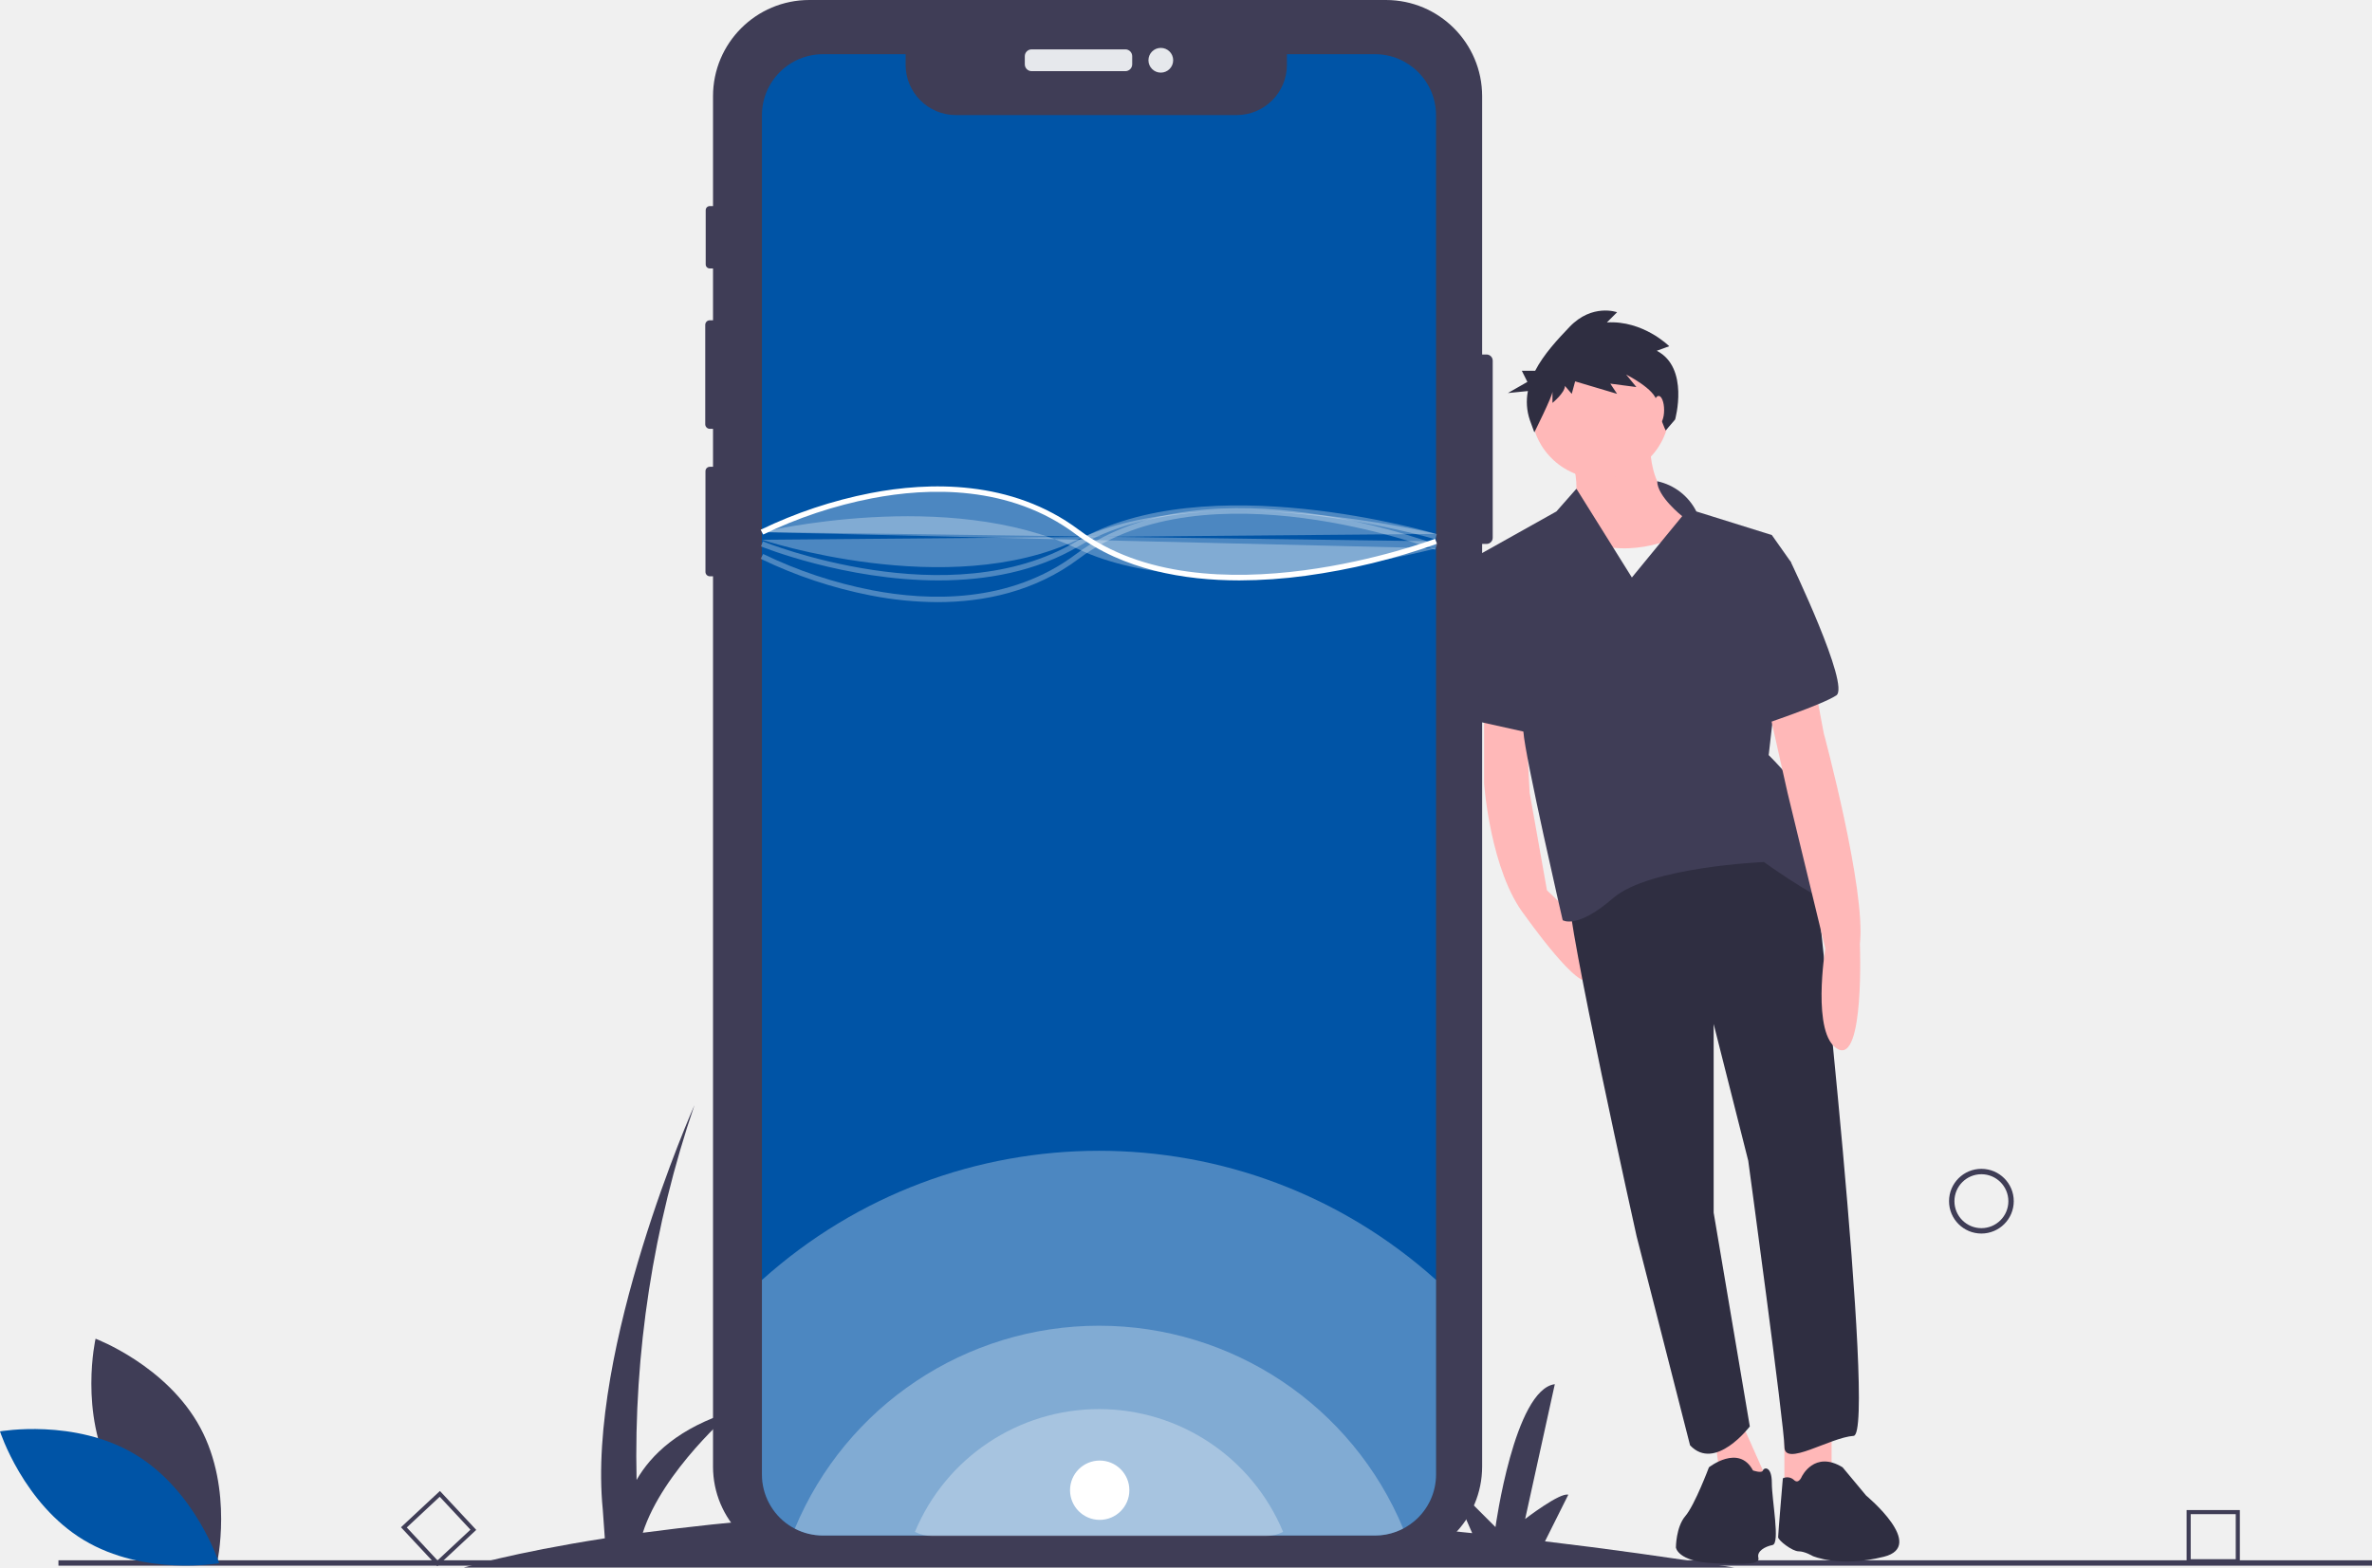
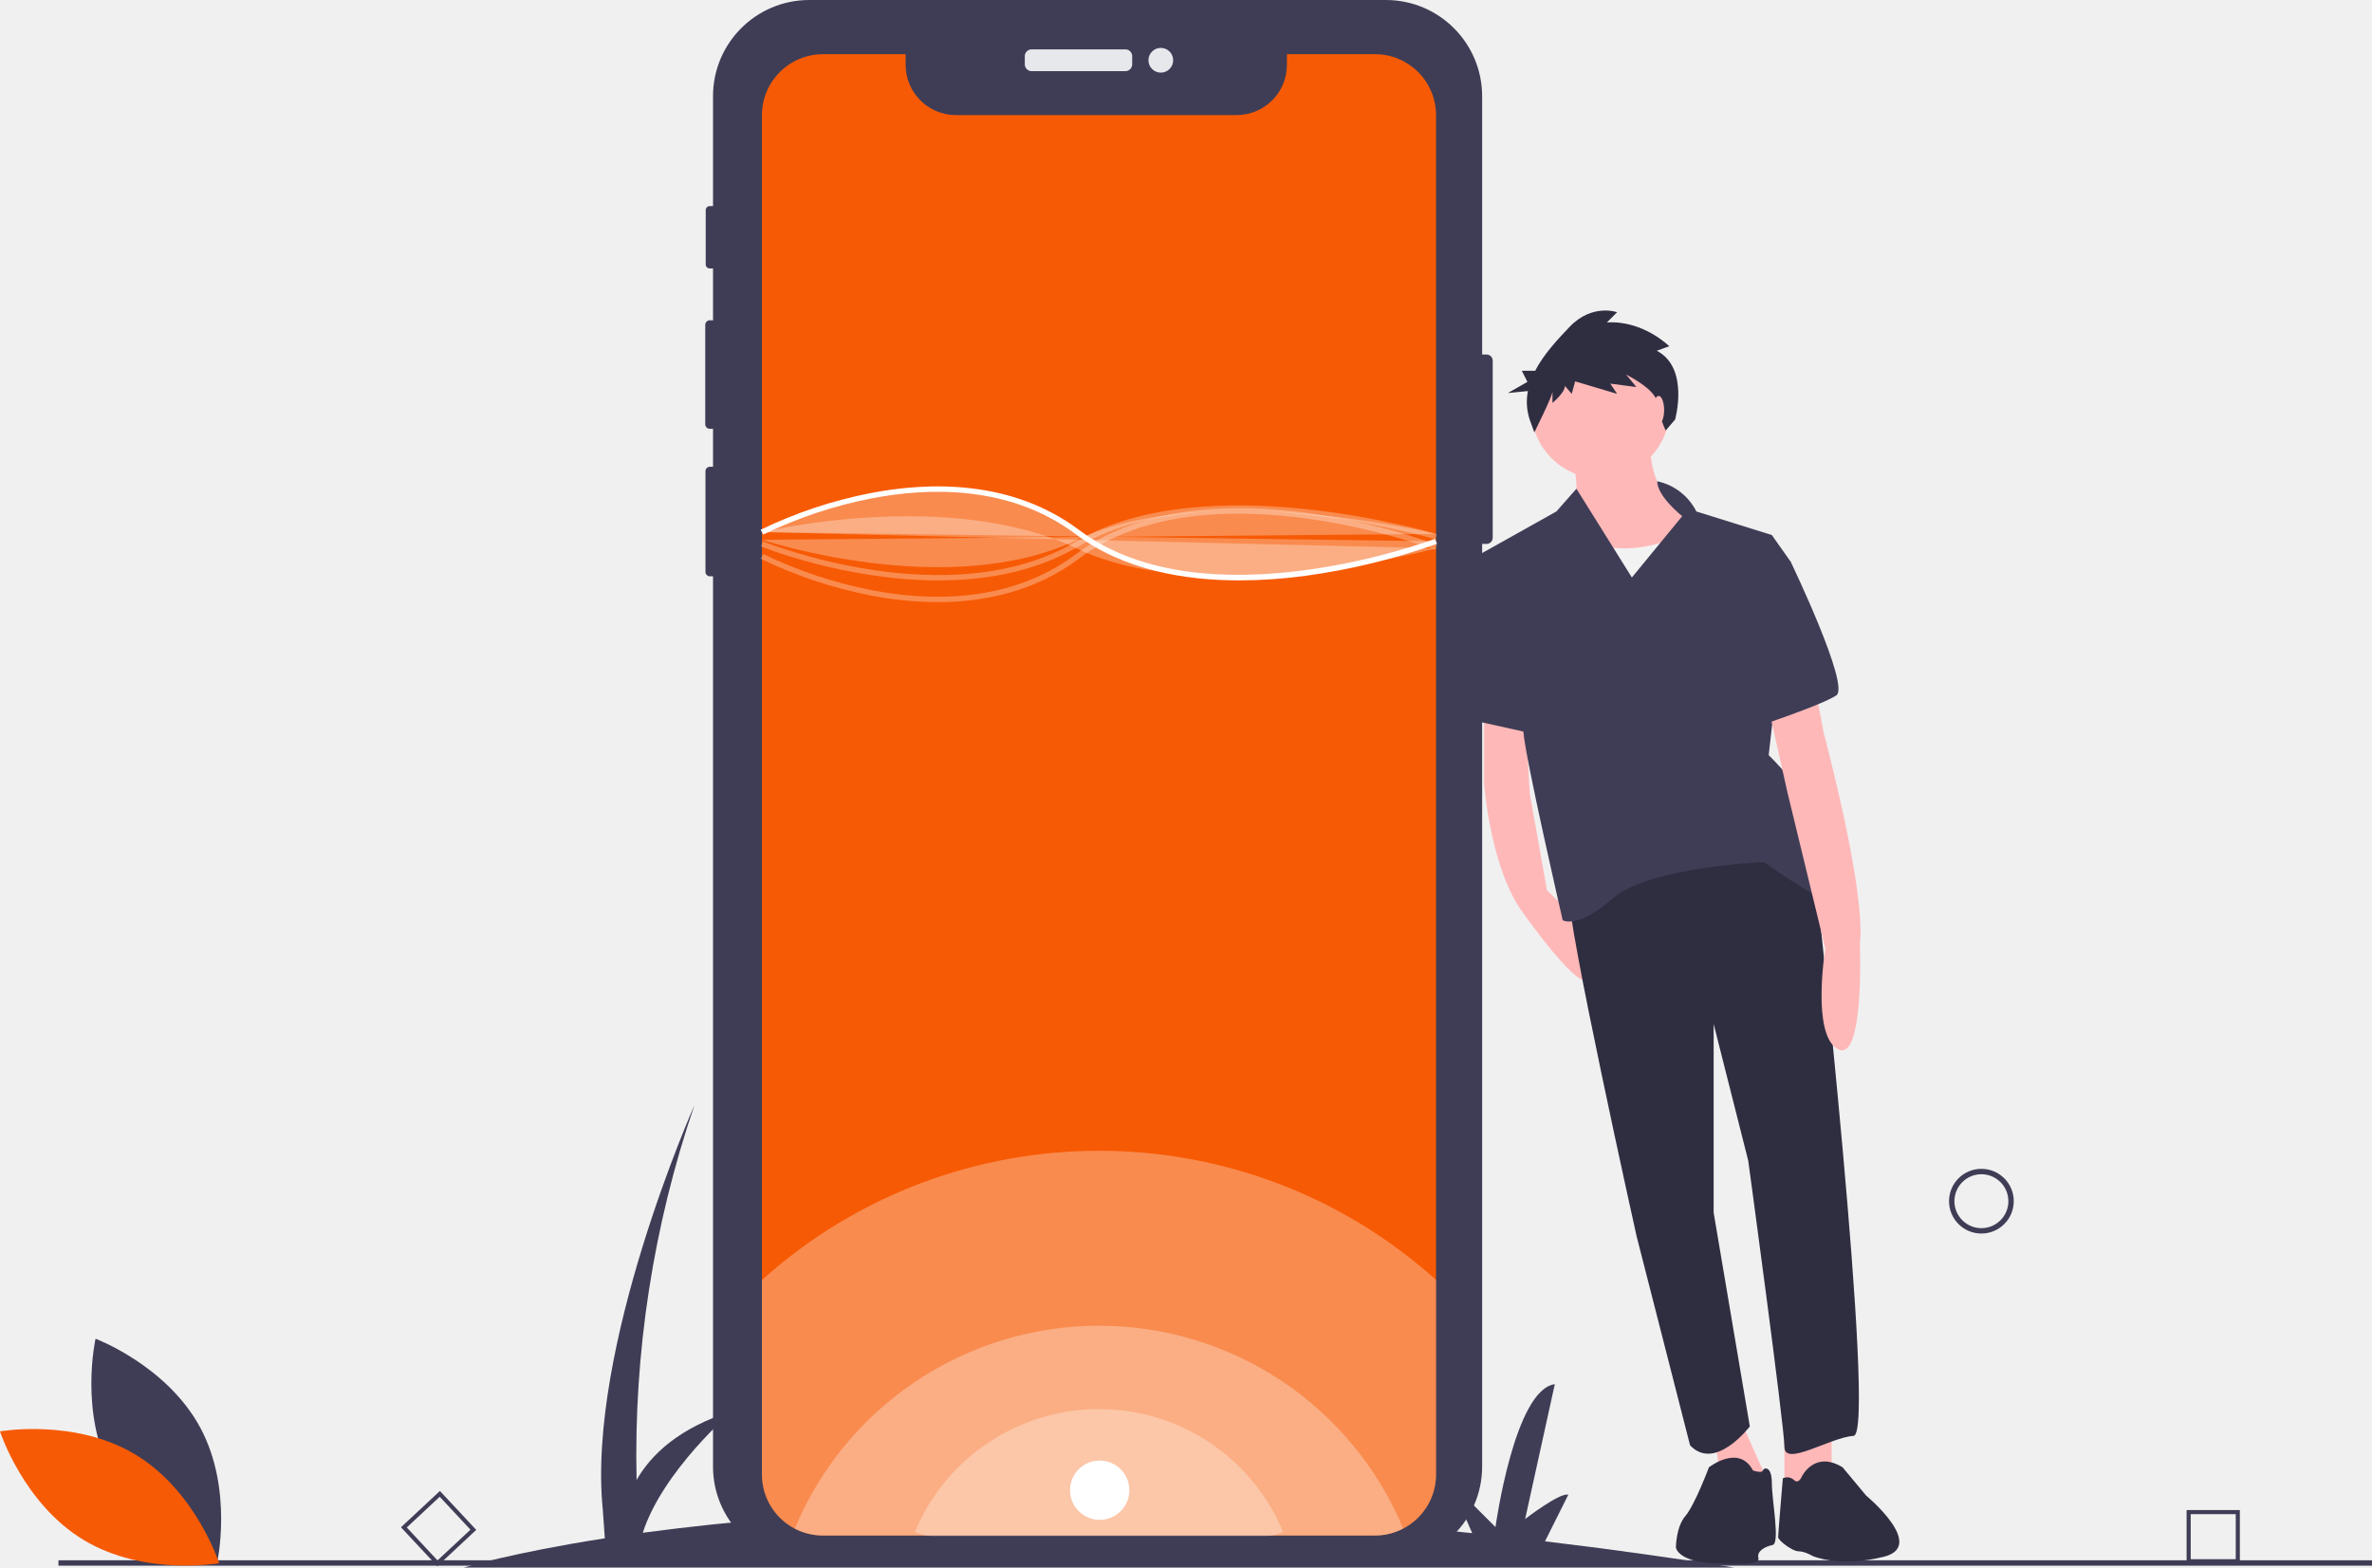
<svg xmlns="http://www.w3.org/2000/svg" id="f7bb3db6-0aca-42e3-bcc4-5e9b3a55e19d" data-name="Layer 1" width="879.5" height="581.351" viewBox="0 0 879.5 581.351">
  <path d="M803.25,740.675q-36.476-5.71-70.143-9.714L741.75,713.675c-3-1-16,9-16,9l11-50c-15,2-22,53-22,53l-17-17,8.368,19.247c-68.681-7.217-127.947-9.469-177.766-8.952L535.75,704.175c-3-1-16,9-16,9l11-50c-15,2-22,53-22,53l-17-17,8.863,20.386A997.852,997.852,0,0,0,398.591,727.777c7.382-22.996,33.159-45.102,33.159-45.102-19.821,6.166-30.132,16.212-35.469,25.525A401.561,401.561,0,0,1,417.75,569.175s-40,90-34,150l.761,10.658C349.712,735.262,332.25,740.675,332.25,740.675Z" transform="translate(-160.25 -159.3247)" fill="#3f3d56" />
  <path d="M894.922,616.811a12,12,0,1,1,12-12A12.014,12.014,0,0,1,894.922,616.811Zm0-22a10,10,0,1,0,10,10A10.011,10.011,0,0,0,894.922,594.811Z" transform="translate(-160.25 -159.3247)" fill="#3f3d56" />
  <path d="M990.75,739.101H971.009V719.36H990.75Zm-18.223-1.519h16.704v-16.704H972.527Z" transform="translate(-160.25 -159.3247)" fill="#3f3d56" />
  <path d="M322.394,740.181l-13.465-14.436L323.365,712.28l13.465,14.436ZM311.075,725.819l11.394,12.215,12.215-11.394L323.29,714.426Z" transform="translate(-160.25 -159.3247)" fill="#3f3d56" />
  <rect x="21.672" y="578.662" width="857.828" height="2" fill="#3f3d56" />
  <path d="M713.725,293.085v65.68a2.296,2.296,0,0,1-2.29,2.29h-1.63v342.15a35.702,35.702,0,0,1-35.7,35.7H460.315a35.693,35.693,0,0,1-35.69-35.7v-330.15h-1.18a1.618,1.618,0,0,1-1.62-1.61v-37.38a1.62,1.62,0,0,1,1.62-1.62h1.18v-14.08H423.435a1.696,1.696,0,0,1-1.69-1.7v-36.87a1.694,1.694,0,0,1,1.69-1.69H424.625v-19.22H423.415a1.498,1.498,0,0,1-1.5-1.5v-20.12a1.507,1.507,0,0,1,1.5-1.51H424.625v-40.74a35.691,35.691,0,0,1,35.69-35.69H674.105a35.7,35.7,0,0,1,35.7,35.69v95.78H711.435A2.296,2.296,0,0,1,713.725,293.085Z" transform="translate(-160.25 -159.3247)" fill="#3f3d56" />
  <rect x="379.979" y="18.307" width="39.823" height="8.086" rx="2.542" fill="#e6e8ec" />
  <circle cx="430.41" cy="22.35" r="4.587" fill="#e6e8ec" />
-   <path d="M692.71,202.075v504.09a22.58,22.58,0,0,1-7.96,17.23,22.642,22.642,0,0,1-14.69,5.41H465.41a22.587,22.587,0,0,1-10.46-2.55,21.155,21.155,0,0,1-2.2-1.3,22.668,22.668,0,0,1-9.99-18.79v-504.09a22.649,22.649,0,0,1,22.65-22.65h30.63v3.93a18.65,18.65,0,0,0,18.65,18.65H618.77a18.65,18.65,0,0,0,18.65-18.65v-3.93h32.64A22.643,22.643,0,0,1,692.71,202.075Z" transform="translate(-160.25 -159.3247)" fill="#0054a6" />
+   <path d="M692.71,202.075v504.09a22.58,22.58,0,0,1-7.96,17.23,22.642,22.642,0,0,1-14.69,5.41H465.41a22.587,22.587,0,0,1-10.46-2.55,21.155,21.155,0,0,1-2.2-1.3,22.668,22.668,0,0,1-9.99-18.79v-504.09a22.649,22.649,0,0,1,22.65-22.65h30.63v3.93a18.65,18.65,0,0,0,18.65,18.65H618.77a18.65,18.65,0,0,0,18.65-18.65v-3.93h32.64A22.643,22.643,0,0,1,692.71,202.075Z" transform="translate(-160.25 -159.3247)" fill="#f75a04" />
  <path d="M692.71,634.005v72.16a22.58,22.58,0,0,1-7.96,17.23,22.642,22.642,0,0,1-14.69,5.41H465.41a22.587,22.587,0,0,1-10.46-2.55,21.155,21.155,0,0,1-2.2-1.3,22.668,22.668,0,0,1-9.99-18.79v-72.13a186.971,186.971,0,0,1,249.95-.03Z" transform="translate(-160.25 -159.3247)" fill="#fff" opacity="0.3" />
  <path d="M680.54,726.235a22.41,22.41,0,0,1-10.48,2.57H465.41a22.587,22.587,0,0,1-10.46-2.55,122.161,122.161,0,0,1,225.59-.02Z" transform="translate(-160.25 -159.3247)" fill="#fff" opacity="0.3" />
  <path d="M636,727.445A13.561,13.561,0,0,1,629.658,729H505.82a13.668,13.668,0,0,1-6.33-1.543A73.923,73.923,0,0,1,636,727.445Z" transform="translate(-160.25 -159.3247)" fill="#fff" opacity="0.3" />
  <path d="M619.796,374.575c-20.529,0-43.058-3.909-60.646-17.1-24.487-18.365-54.657-17.385-75.653-13.328a164.863,164.863,0,0,0-40.274,13.415l-.925-1.773a166.957,166.957,0,0,1,40.768-13.595c21.409-4.144,52.197-5.134,77.285,13.682,47,35.25,131.158,3.59,132.001,3.268l.717,1.867a242.355,242.355,0,0,1-48.706,11.857A186.202,186.202,0,0,1,619.796,374.575Z" transform="translate(-160.25 -159.3247)" fill="#fff" />
  <path d="M442.75,356.675s69-16.712,117,6.17,133-.17,133-.17" transform="translate(-160.25 -159.3247)" fill="#fff" opacity="0.3" />
  <path d="M507.891,382.636a131.456,131.456,0,0,1-24.826-2.479A166.957,166.957,0,0,1,442.297,366.562l.925-1.773a164.862,164.862,0,0,0,40.274,13.415c20.996,4.057,51.166,5.037,75.653-13.328,25.066-18.8,60.177-18.747,85.212-15.392a242.355,242.355,0,0,1,48.706,11.857l-.717,1.867c-.845-.324-85.001-31.983-132.001,3.268C543.898,378.814,524.993,382.636,507.891,382.636Z" transform="translate(-160.25 -159.3247)" fill="#fff" opacity="0.3" />
  <path d="M508.231,374.584c-34.634,0-65.391-12.425-65.852-12.615l.762-1.85c.685.282,69.088,27.899,116.1.064,47.825-28.32,132.906-3.041,133.759-2.782l-.58,1.914c-.845-.256-85.093-25.281-132.161,2.589C544.197,371.415,525.719,374.584,508.231,374.584Z" transform="translate(-160.25 -159.3247)" fill="#fff" opacity="0.3" />
  <path d="M442.76,359.505s68.99,22.882,116.99,0,132.96-2.162,132.96-2.162" transform="translate(-160.25 -159.3247)" fill="#fff" opacity="0.3" />
  <path d="M710.519,420.725v29.153s2.332,32.651,15.159,48.977c0,0,20.99,29.736,23.905,23.322l-3.59-21.115-12.152-11.536-6.414-36.149-1.749-32.651Z" transform="translate(-160.25 -159.3247)" fill="#ffb8b8" />
  <polygon points="679.124 524.941 679.124 546.514 661.633 552.928 661.633 527.856 679.124 524.941" fill="#ffb8b8" />
  <polygon points="643.558 522.609 655.219 548.846 638.894 555.843 635.395 530.189 643.558 522.609" fill="#ffb8b8" />
  <path d="M832.961,480.779s23.322,210.483,14.576,211.066-25.654,11.661-25.654,4.081S808.472,589.811,808.472,589.811L795.645,539.085V609.052l13.41,79.296s-12.827,16.909-22.156,6.997l-19.824-77.546S740.838,500.02,742.004,490.691C742.004,490.691,802.059,439.382,832.961,480.779Z" transform="translate(-160.25 -159.3247)" fill="#2f2e41" />
  <path d="M828.296,707.005s4.664-9.912,15.159-3.498l8.746,10.495S874.75,732.675,858.75,736.675c-16.491,4.123-26.372-.263-26.372-.263s-2.915-1.749-5.247-1.749-7.58-4.081-7.58-5.248,1.749-21.827,1.749-21.827a3.677,3.677,0,0,1,4.081.583C827.13,709.92,828.296,707.005,828.296,707.005Z" transform="translate(-160.25 -159.3247)" fill="#2f2e41" />
  <path d="M793.896,703.507s11.078-8.746,16.326,1.166c0,0,3.304,1.166,3.693,0s3.304-1.749,3.304,4.664,3.166,22.41.251,22.993-5.831,2.332-5.247,4.664-3.166,2.661-16.576,2.078-13.993-5.831-13.993-5.831,0-7.58,3.498-11.661S793.896,703.507,793.896,703.507Z" transform="translate(-160.25 -159.3247)" fill="#2f2e41" />
  <path d="M772.323,321.605s-2.915,21.573,15.742,29.153-41.397,32.651-47.228,18.075,1.166-19.241,1.166-19.241,5.831-5.831.583-21.573Z" transform="translate(-160.25 -159.3247)" fill="#ffb8b8" />
  <circle cx="593.415" cy="151.785" r="25.654" fill="#ffb8b8" />
  <path d="M783.401,357.755s-17.492,9.329-34.4,2.332-16.326,23.322-16.326,23.322l8.746,22.739,60.638-5.831-4.081-34.983Z" transform="translate(-160.25 -159.3247)" fill="#f2f2f2" />
  <path d="M774.711,337.804a21.166,21.166,0,0,1,14.521,11.205l27.987,8.746,6.997,9.912-8.163,71.716s15.159,14.576,15.159,22.739,18.658,36.149,9.329,32.651-26.238-15.743-26.238-15.743-42.563,1.749-55.973,13.41-18.658,8.163-18.658,8.163-13.993-60.638-14.576-69.967-16.909-65.302-16.909-65.302l29.153-16.326,7.425-8.425,20.561,32.913L783.984,350.758S774.766,343.508,774.711,337.804Z" transform="translate(-160.25 -159.3247)" fill="#3f3d56" />
  <path d="M832.961,412.562l3.498,18.658s15.743,58.306,13.41,78.129c0,0,1.749,44.312-8.163,39.065s-4.664-37.316-4.664-37.316L823.049,453.376l-7.58-33.817Z" transform="translate(-160.25 -159.3247)" fill="#ffb8b8" />
  <path d="M818.384,364.168l5.831,3.498s22.156,46.061,16.909,49.56S813.137,428.304,813.137,428.304Z" transform="translate(-160.25 -159.3247)" fill="#3f3d56" />
  <polygon points="561.93 206.01 548.228 205.718 545.022 211.257 549.103 267.814 570.093 272.478 561.93 206.01" fill="#3f3d56" />
  <path d="M774.556,289.413l4.624-1.681s-9.668-9.669-23.12-8.828l3.783-3.783s-9.248-3.363-17.656,5.465c-4.42,4.641-9.533,10.095-12.721,16.24h-4.952l2.067,4.134-7.234,4.134,7.425-.743a20.859,20.859,0,0,0,.702,10.706l1.681,4.624s6.726-13.452,6.726-15.133v4.204s4.624-3.783,4.624-6.306l2.522,2.943,1.261-4.624,15.554,4.624-2.522-3.783,9.669,1.261-3.783-4.624s10.93,5.465,11.35,10.089,3.306,10.652,3.306,10.652l3.498-4.081S786.747,295.719,774.556,289.413Z" transform="translate(-160.25 -159.3247)" fill="#2f2e41" />
  <ellipse cx="614.988" cy="152.077" rx="2.041" ry="5.247" fill="#ffb8b8" />
  <path d="M201.884,706.341c12.428,23.049,38.806,32.944,38.806,32.944s6.227-27.475-6.201-50.524-38.806-32.944-38.806-32.944S189.456,683.292,201.884,706.341Z" transform="translate(-160.25 -159.3247)" fill="#3f3d56" />
-   <path d="M210.427,698.758c22.438,13.5,31.08,40.314,31.08,40.314s-27.738,4.927-50.177-8.573S160.25,690.185,160.25,690.185,187.988,685.258,210.427,698.758Z" transform="translate(-160.25 -159.3247)" fill="#0054a6" />
+   <path d="M210.427,698.758c22.438,13.5,31.08,40.314,31.08,40.314s-27.738,4.927-50.177-8.573S160.25,690.185,160.25,690.185,187.988,685.258,210.427,698.758Z" transform="translate(-160.25 -159.3247)" fill="#f75a04" />
  <path d="M442.76,356.675s68.99-36,116.99,0,132.96,3.402,132.96,3.402" transform="translate(-160.25 -159.3247)" fill="#fff" opacity="0.3" />
  <circle cx="407.75" cy="552.675" r="11" fill="#fff" />
</svg>
